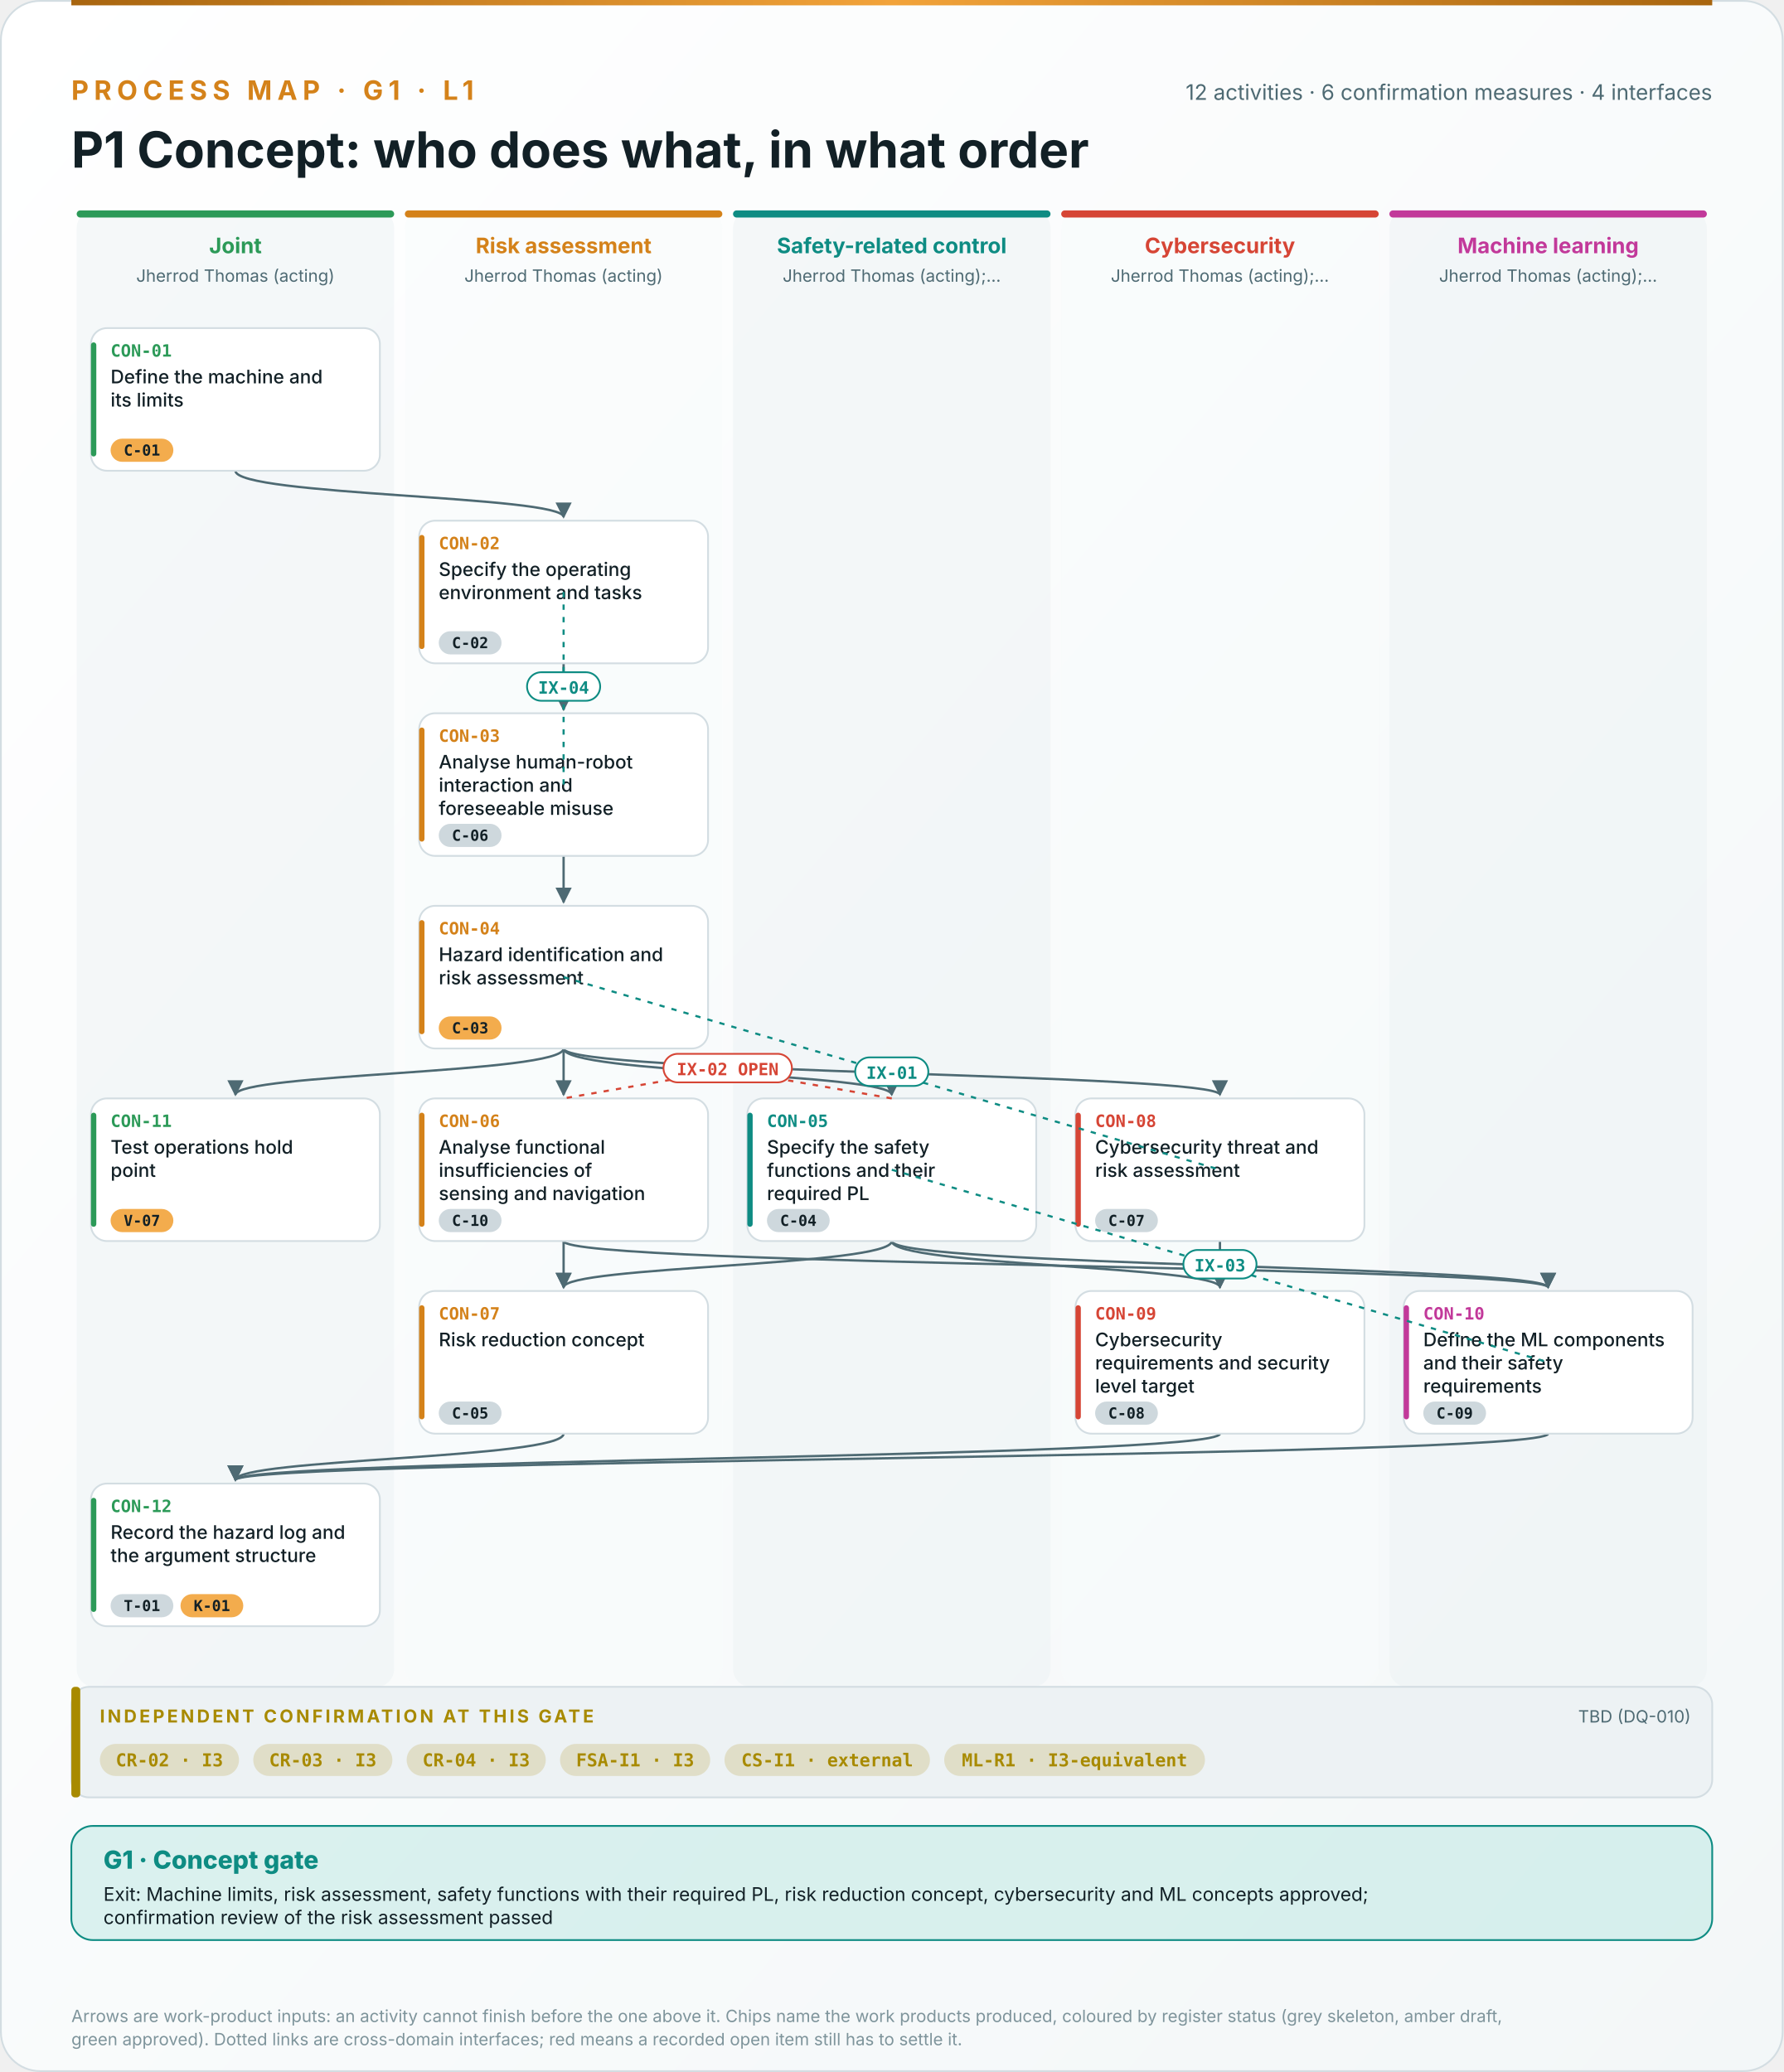
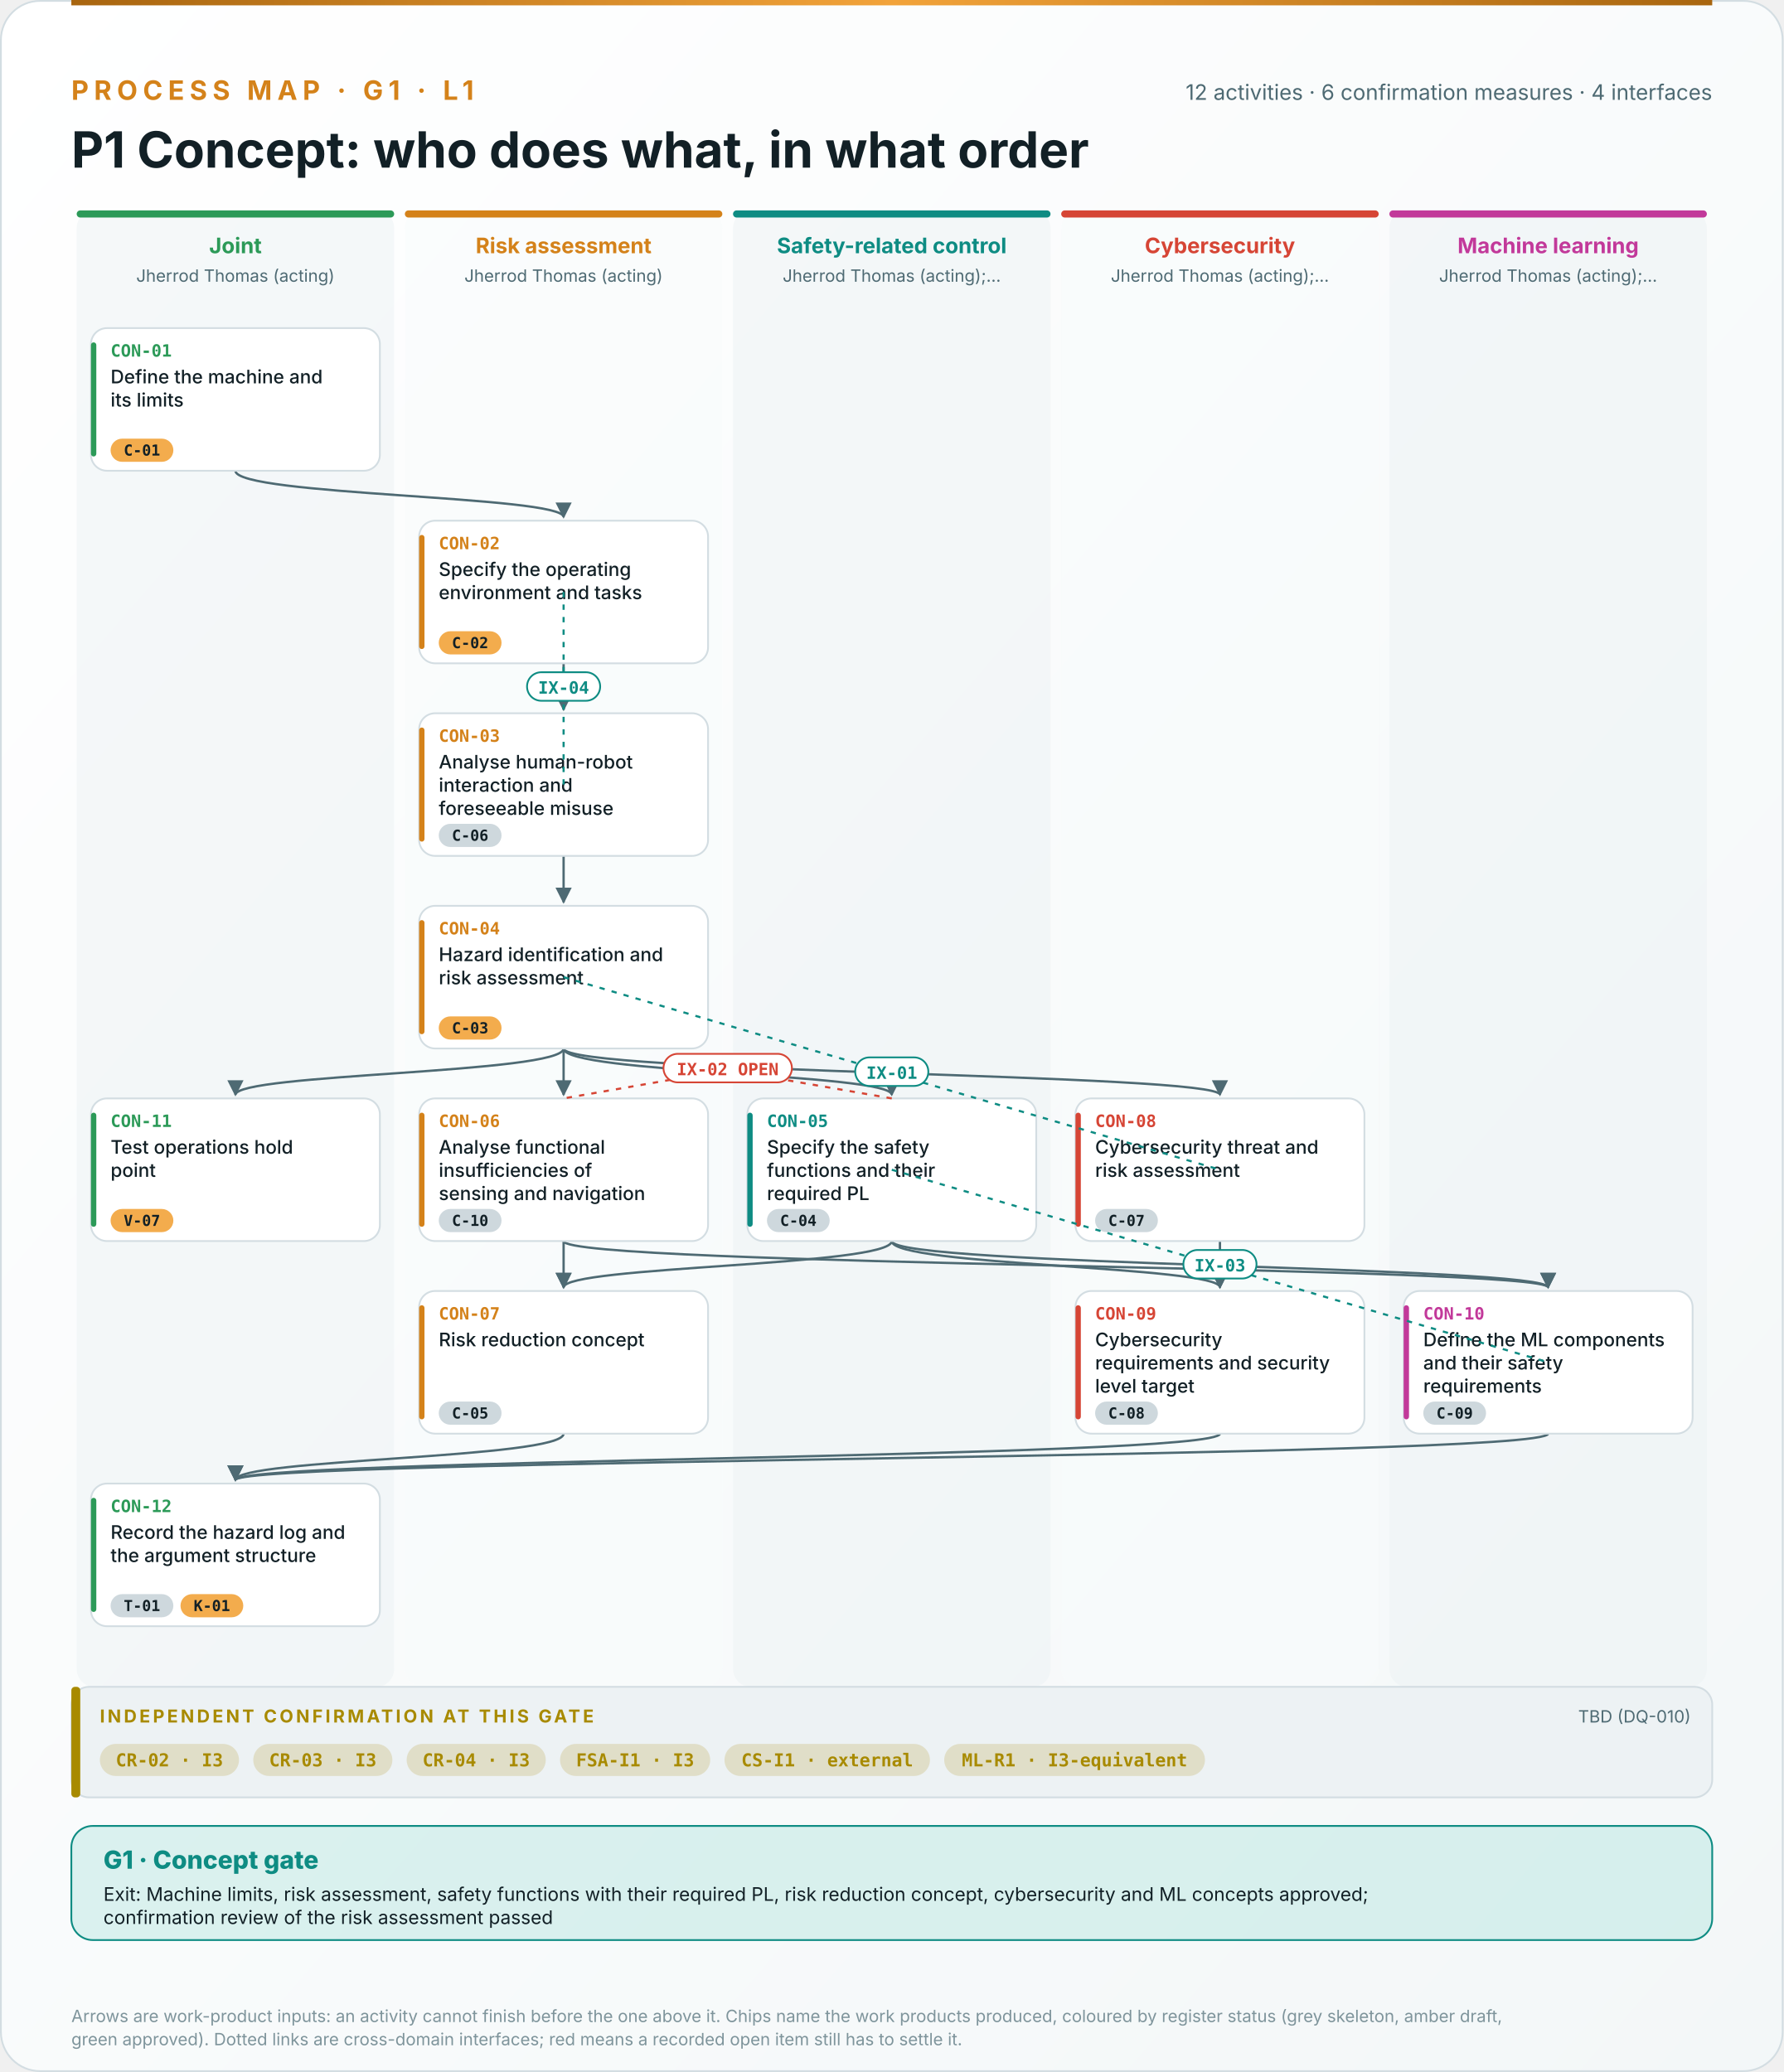
<svg xmlns="http://www.w3.org/2000/svg" width="1000" height="1162" viewBox="0 0 1000 1162" role="img" aria-labelledby="p1-t p1-d">
  <defs>
    <linearGradient id="p1-bg" x1="0" y1="0" x2="1" y2="1">
      <stop offset="0" stop-color="#FFFFFF" />
      <stop offset="1" stop-color="#F3F7F8" />
    </linearGradient>
    <linearGradient id="p1-amber" x1="0" y1="0" x2="1" y2="0">
      <stop offset="0" stop-color="#A8650F" />
      <stop offset="0.5" stop-color="#F2A33A" />
      <stop offset="1" stop-color="#A8650F" />
    </linearGradient>
    <marker id="p1-arrow" viewBox="0 0 10 10" refX="9" refY="5" markerWidth="7" markerHeight="7" orient="auto-start-reverse">
      <path d="M0,0 L10,5 L0,10 z" fill="#4E6A73" />
    </marker>
    <marker id="p1-arrow-amber" viewBox="0 0 10 10" refX="9" refY="5" markerWidth="7" markerHeight="7" orient="auto-start-reverse">
      <path d="M0,0 L10,5 L0,10 z" fill="#D4821A" />
    </marker>
  </defs>
  <rect x="0.5" y="0.5" width="999" height="1161" rx="22" fill="url(#p1-bg)" stroke="#D3DDE2" />
  <rect x="40" y="0" width="920" height="3" fill="url(#p1-amber)" />
  <text x="40" y="56" font-family="Inter, 'Segoe UI', 'Helvetica Neue', Helvetica, Arial, sans-serif" font-size="15" font-weight="700" fill="#D4821A" text-anchor="start" letter-spacing="3">PROCESS MAP · G1 · L1</text>
  <text x="40" y="94" font-family="Inter, 'Segoe UI', 'Helvetica Neue', Helvetica, Arial, sans-serif" font-size="28" font-weight="700" fill="#122026" text-anchor="start">P1 Concept: who does what, in what order</text>
  <text x="960" y="56" font-family="Inter, 'Segoe UI', 'Helvetica Neue', Helvetica, Arial, sans-serif" font-size="12" font-weight="400" fill="#4E6A73" text-anchor="end">12 activities · 6 confirmation measures · 4 interfaces</text>
  <rect x="43" y="118" width="178" height="828" rx="10" fill="#EDF2F4" fill-opacity="0.55" />
  <rect x="43" y="118" width="178" height="4" rx="2" fill="#2C9A58" />
  <text x="132" y="142" font-family="Inter, 'Segoe UI', 'Helvetica Neue', Helvetica, Arial, sans-serif" font-size="12" font-weight="700" fill="#2C9A58" text-anchor="middle">Joint</text>
  <text x="132" y="158" font-family="Inter, 'Segoe UI', 'Helvetica Neue', Helvetica, Arial, sans-serif" font-size="9.5" font-weight="400" fill="#4E6A73" text-anchor="middle">Jherrod Thomas (acting)</text>
  <rect x="227" y="118" width="178" height="828" rx="10" fill="#F7FAFB" fill-opacity="0.55" />
  <rect x="227" y="118" width="178" height="4" rx="2" fill="#D4821A" />
  <text x="316" y="142" font-family="Inter, 'Segoe UI', 'Helvetica Neue', Helvetica, Arial, sans-serif" font-size="12" font-weight="700" fill="#D4821A" text-anchor="middle">Risk assessment</text>
  <text x="316" y="158" font-family="Inter, 'Segoe UI', 'Helvetica Neue', Helvetica, Arial, sans-serif" font-size="9.5" font-weight="400" fill="#4E6A73" text-anchor="middle">Jherrod Thomas (acting)</text>
  <rect x="411" y="118" width="178" height="828" rx="10" fill="#EDF2F4" fill-opacity="0.55" />
  <rect x="411" y="118" width="178" height="4" rx="2" fill="#0E8C83" />
  <text x="500" y="142" font-family="Inter, 'Segoe UI', 'Helvetica Neue', Helvetica, Arial, sans-serif" font-size="12" font-weight="700" fill="#0E8C83" text-anchor="middle">Safety-related control</text>
  <text x="500" y="158" font-family="Inter, 'Segoe UI', 'Helvetica Neue', Helvetica, Arial, sans-serif" font-size="9.5" font-weight="400" fill="#4E6A73" text-anchor="middle">Jherrod Thomas (acting);…</text>
  <rect x="595" y="118" width="178" height="828" rx="10" fill="#F7FAFB" fill-opacity="0.55" />
  <rect x="595" y="118" width="178" height="4" rx="2" fill="#D64535" />
  <text x="684" y="142" font-family="Inter, 'Segoe UI', 'Helvetica Neue', Helvetica, Arial, sans-serif" font-size="12" font-weight="700" fill="#D64535" text-anchor="middle">Cybersecurity</text>
  <text x="684" y="158" font-family="Inter, 'Segoe UI', 'Helvetica Neue', Helvetica, Arial, sans-serif" font-size="9.5" font-weight="400" fill="#4E6A73" text-anchor="middle">Jherrod Thomas (acting);…</text>
  <rect x="779" y="118" width="178" height="828" rx="10" fill="#EDF2F4" fill-opacity="0.55" />
  <rect x="779" y="118" width="178" height="4" rx="2" fill="#C2399A" />
  <text x="868" y="142" font-family="Inter, 'Segoe UI', 'Helvetica Neue', Helvetica, Arial, sans-serif" font-size="12" font-weight="700" fill="#C2399A" text-anchor="middle">Machine learning</text>
  <text x="868" y="158" font-family="Inter, 'Segoe UI', 'Helvetica Neue', Helvetica, Arial, sans-serif" font-size="9.5" font-weight="400" fill="#4E6A73" text-anchor="middle">Jherrod Thomas (acting);…</text>
  <path d="M132.0,264.0 C132.0,278.0 316.0,278.0 316.0,290.0" fill="none" stroke="#4E6A73" stroke-width="1.3" marker-end="url(#p1-arrow)" />
  <path d="M316.0,372.0 L316.0,398.0" fill="none" stroke="#4E6A73" stroke-width="1.3" marker-end="url(#p1-arrow)" />
  <path d="M316.0,480.0 L316.0,506.0" fill="none" stroke="#4E6A73" stroke-width="1.3" marker-end="url(#p1-arrow)" />
  <path d="M316.0,588.0 C316.0,602.0 500.0,602.0 500.0,614.0" fill="none" stroke="#4E6A73" stroke-width="1.3" marker-end="url(#p1-arrow)" />
  <path d="M316.0,588.0 L316.0,614.0" fill="none" stroke="#4E6A73" stroke-width="1.3" marker-end="url(#p1-arrow)" />
  <path d="M500.0,696.0 C500.0,710.0 316.0,710.0 316.0,722.0" fill="none" stroke="#4E6A73" stroke-width="1.3" marker-end="url(#p1-arrow)" />
  <path d="M316.0,696.0 L316.0,722.0" fill="none" stroke="#4E6A73" stroke-width="1.3" marker-end="url(#p1-arrow)" />
  <path d="M316.0,588.0 C316.0,602.0 684.0,602.0 684.0,614.0" fill="none" stroke="#4E6A73" stroke-width="1.3" marker-end="url(#p1-arrow)" />
  <path d="M500.0,696.0 C500.0,710.0 684.0,710.0 684.0,722.0" fill="none" stroke="#4E6A73" stroke-width="1.3" marker-end="url(#p1-arrow)" />
  <path d="M684.0,696.0 L684.0,722.0" fill="none" stroke="#4E6A73" stroke-width="1.3" marker-end="url(#p1-arrow)" />
  <path d="M500.0,696.0 C500.0,710.0 868.0,710.0 868.0,722.0" fill="none" stroke="#4E6A73" stroke-width="1.3" marker-end="url(#p1-arrow)" />
  <path d="M316.0,696.0 C316.0,710.0 868.0,710.0 868.0,722.0" fill="none" stroke="#4E6A73" stroke-width="1.3" marker-end="url(#p1-arrow)" />
  <path d="M316.0,588.0 C316.0,602.0 132.0,602.0 132.0,614.0" fill="none" stroke="#4E6A73" stroke-width="1.3" marker-end="url(#p1-arrow)" />
  <path d="M316.0,804.0 C316.0,818.0 132.0,818.0 132.0,830.0" fill="none" stroke="#4E6A73" stroke-width="1.3" marker-end="url(#p1-arrow)" />
  <path d="M684.0,804.0 C684.0,818.0 132.0,818.0 132.0,830.0" fill="none" stroke="#4E6A73" stroke-width="1.3" marker-end="url(#p1-arrow)" />
  <path d="M868.0,804.0 C868.0,818.0 132.0,818.0 132.0,830.0" fill="none" stroke="#4E6A73" stroke-width="1.3" marker-end="url(#p1-arrow)" />
  <rect x="51" y="184" width="162" height="80" rx="9" fill="#FFFFFF" stroke="#D3DDE2" stroke-width="1" />
  <rect x="51" y="192" width="3" height="64" rx="1.5" fill="#2C9A58" />
  <text x="62" y="200" font-family="'JetBrains Mono', 'SFMono-Regular', Menlo, Consolas, monospace" font-size="9.5" font-weight="700" fill="#2C9A58" text-anchor="start">CON-01</text>
  <text x="62" y="215" font-family="Inter, 'Segoe UI', 'Helvetica Neue', Helvetica, Arial, sans-serif" font-size="10.5" font-weight="500" fill="#122026" text-anchor="start">Define the machine and</text>
  <text x="62" y="228" font-family="Inter, 'Segoe UI', 'Helvetica Neue', Helvetica, Arial, sans-serif" font-size="10.5" font-weight="500" fill="#122026" text-anchor="start">its limits</text>
  <rect x="62" y="246" width="35.2" height="13" rx="6.5" fill="#F2A33A" fill-opacity="0.9" />
  <text x="79.6" y="255.5" font-family="'JetBrains Mono', 'SFMono-Regular', Menlo, Consolas, monospace" font-size="8.5" font-weight="700" fill="#122026" text-anchor="middle">C-01</text>
  <rect x="235" y="292" width="162" height="80" rx="9" fill="#FFFFFF" stroke="#D3DDE2" stroke-width="1" />
  <rect x="235" y="300" width="3" height="64" rx="1.5" fill="#D4821A" />
  <text x="246" y="308" font-family="'JetBrains Mono', 'SFMono-Regular', Menlo, Consolas, monospace" font-size="9.5" font-weight="700" fill="#D4821A" text-anchor="start">CON-02</text>
  <text x="246" y="323" font-family="Inter, 'Segoe UI', 'Helvetica Neue', Helvetica, Arial, sans-serif" font-size="10.5" font-weight="500" fill="#122026" text-anchor="start">Specify the operating</text>
  <text x="246" y="336" font-family="Inter, 'Segoe UI', 'Helvetica Neue', Helvetica, Arial, sans-serif" font-size="10.5" font-weight="500" fill="#122026" text-anchor="start">environment and tasks</text>
-   <rect x="246" y="354" width="35.2" height="13" rx="6.5" fill="#C9D4D9" fill-opacity="0.9" />
+   <rect x="246" y="354" width="35.2" height="13" rx="6.5" fill="#F2A33A" fill-opacity="0.9" />
  <text x="263.6" y="363.5" font-family="'JetBrains Mono', 'SFMono-Regular', Menlo, Consolas, monospace" font-size="8.5" font-weight="700" fill="#122026" text-anchor="middle">C-02</text>
  <rect x="235" y="400" width="162" height="80" rx="9" fill="#FFFFFF" stroke="#D3DDE2" stroke-width="1" />
  <rect x="235" y="408" width="3" height="64" rx="1.5" fill="#D4821A" />
  <text x="246" y="416" font-family="'JetBrains Mono', 'SFMono-Regular', Menlo, Consolas, monospace" font-size="9.5" font-weight="700" fill="#D4821A" text-anchor="start">CON-03</text>
  <text x="246" y="431" font-family="Inter, 'Segoe UI', 'Helvetica Neue', Helvetica, Arial, sans-serif" font-size="10.5" font-weight="500" fill="#122026" text-anchor="start">Analyse human-robot</text>
  <text x="246" y="444" font-family="Inter, 'Segoe UI', 'Helvetica Neue', Helvetica, Arial, sans-serif" font-size="10.5" font-weight="500" fill="#122026" text-anchor="start">interaction and</text>
  <text x="246" y="457" font-family="Inter, 'Segoe UI', 'Helvetica Neue', Helvetica, Arial, sans-serif" font-size="10.5" font-weight="500" fill="#122026" text-anchor="start">foreseeable misuse</text>
  <rect x="246" y="462" width="35.2" height="13" rx="6.5" fill="#C9D4D9" fill-opacity="0.9" />
  <text x="263.6" y="471.5" font-family="'JetBrains Mono', 'SFMono-Regular', Menlo, Consolas, monospace" font-size="8.5" font-weight="700" fill="#122026" text-anchor="middle">C-06</text>
  <rect x="235" y="508" width="162" height="80" rx="9" fill="#FFFFFF" stroke="#D3DDE2" stroke-width="1" />
  <rect x="235" y="516" width="3" height="64" rx="1.5" fill="#D4821A" />
  <text x="246" y="524" font-family="'JetBrains Mono', 'SFMono-Regular', Menlo, Consolas, monospace" font-size="9.5" font-weight="700" fill="#D4821A" text-anchor="start">CON-04</text>
  <text x="246" y="539" font-family="Inter, 'Segoe UI', 'Helvetica Neue', Helvetica, Arial, sans-serif" font-size="10.5" font-weight="500" fill="#122026" text-anchor="start">Hazard identification and</text>
  <text x="246" y="552" font-family="Inter, 'Segoe UI', 'Helvetica Neue', Helvetica, Arial, sans-serif" font-size="10.5" font-weight="500" fill="#122026" text-anchor="start">risk assessment</text>
  <rect x="246" y="570" width="35.2" height="13" rx="6.5" fill="#F2A33A" fill-opacity="0.9" />
  <text x="263.6" y="579.5" font-family="'JetBrains Mono', 'SFMono-Regular', Menlo, Consolas, monospace" font-size="8.5" font-weight="700" fill="#122026" text-anchor="middle">C-03</text>
  <rect x="419" y="616" width="162" height="80" rx="9" fill="#FFFFFF" stroke="#D3DDE2" stroke-width="1" />
  <rect x="419" y="624" width="3" height="64" rx="1.5" fill="#0E8C83" />
  <text x="430" y="632" font-family="'JetBrains Mono', 'SFMono-Regular', Menlo, Consolas, monospace" font-size="9.5" font-weight="700" fill="#0E8C83" text-anchor="start">CON-05</text>
  <text x="430" y="647" font-family="Inter, 'Segoe UI', 'Helvetica Neue', Helvetica, Arial, sans-serif" font-size="10.5" font-weight="500" fill="#122026" text-anchor="start">Specify the safety</text>
  <text x="430" y="660" font-family="Inter, 'Segoe UI', 'Helvetica Neue', Helvetica, Arial, sans-serif" font-size="10.5" font-weight="500" fill="#122026" text-anchor="start">functions and their</text>
  <text x="430" y="673" font-family="Inter, 'Segoe UI', 'Helvetica Neue', Helvetica, Arial, sans-serif" font-size="10.5" font-weight="500" fill="#122026" text-anchor="start">required PL</text>
  <rect x="430" y="678" width="35.2" height="13" rx="6.5" fill="#C9D4D9" fill-opacity="0.9" />
  <text x="447.6" y="687.5" font-family="'JetBrains Mono', 'SFMono-Regular', Menlo, Consolas, monospace" font-size="8.5" font-weight="700" fill="#122026" text-anchor="middle">C-04</text>
  <rect x="235" y="616" width="162" height="80" rx="9" fill="#FFFFFF" stroke="#D3DDE2" stroke-width="1" />
  <rect x="235" y="624" width="3" height="64" rx="1.5" fill="#D4821A" />
  <text x="246" y="632" font-family="'JetBrains Mono', 'SFMono-Regular', Menlo, Consolas, monospace" font-size="9.5" font-weight="700" fill="#D4821A" text-anchor="start">CON-06</text>
  <text x="246" y="647" font-family="Inter, 'Segoe UI', 'Helvetica Neue', Helvetica, Arial, sans-serif" font-size="10.5" font-weight="500" fill="#122026" text-anchor="start">Analyse functional</text>
  <text x="246" y="660" font-family="Inter, 'Segoe UI', 'Helvetica Neue', Helvetica, Arial, sans-serif" font-size="10.5" font-weight="500" fill="#122026" text-anchor="start">insufficiencies of</text>
  <text x="246" y="673" font-family="Inter, 'Segoe UI', 'Helvetica Neue', Helvetica, Arial, sans-serif" font-size="10.5" font-weight="500" fill="#122026" text-anchor="start">sensing and navigation</text>
  <rect x="246" y="678" width="35.2" height="13" rx="6.5" fill="#C9D4D9" fill-opacity="0.9" />
  <text x="263.6" y="687.5" font-family="'JetBrains Mono', 'SFMono-Regular', Menlo, Consolas, monospace" font-size="8.5" font-weight="700" fill="#122026" text-anchor="middle">C-10</text>
  <rect x="235" y="724" width="162" height="80" rx="9" fill="#FFFFFF" stroke="#D3DDE2" stroke-width="1" />
  <rect x="235" y="732" width="3" height="64" rx="1.5" fill="#D4821A" />
  <text x="246" y="740" font-family="'JetBrains Mono', 'SFMono-Regular', Menlo, Consolas, monospace" font-size="9.5" font-weight="700" fill="#D4821A" text-anchor="start">CON-07</text>
  <text x="246" y="755" font-family="Inter, 'Segoe UI', 'Helvetica Neue', Helvetica, Arial, sans-serif" font-size="10.5" font-weight="500" fill="#122026" text-anchor="start">Risk reduction concept</text>
  <rect x="246" y="786" width="35.2" height="13" rx="6.5" fill="#C9D4D9" fill-opacity="0.9" />
  <text x="263.6" y="795.5" font-family="'JetBrains Mono', 'SFMono-Regular', Menlo, Consolas, monospace" font-size="8.5" font-weight="700" fill="#122026" text-anchor="middle">C-05</text>
  <rect x="603" y="616" width="162" height="80" rx="9" fill="#FFFFFF" stroke="#D3DDE2" stroke-width="1" />
  <rect x="603" y="624" width="3" height="64" rx="1.5" fill="#D64535" />
  <text x="614" y="632" font-family="'JetBrains Mono', 'SFMono-Regular', Menlo, Consolas, monospace" font-size="9.5" font-weight="700" fill="#D64535" text-anchor="start">CON-08</text>
  <text x="614" y="647" font-family="Inter, 'Segoe UI', 'Helvetica Neue', Helvetica, Arial, sans-serif" font-size="10.5" font-weight="500" fill="#122026" text-anchor="start">Cybersecurity threat and</text>
  <text x="614" y="660" font-family="Inter, 'Segoe UI', 'Helvetica Neue', Helvetica, Arial, sans-serif" font-size="10.5" font-weight="500" fill="#122026" text-anchor="start">risk assessment</text>
  <rect x="614" y="678" width="35.2" height="13" rx="6.5" fill="#C9D4D9" fill-opacity="0.9" />
  <text x="631.6" y="687.5" font-family="'JetBrains Mono', 'SFMono-Regular', Menlo, Consolas, monospace" font-size="8.5" font-weight="700" fill="#122026" text-anchor="middle">C-07</text>
  <rect x="603" y="724" width="162" height="80" rx="9" fill="#FFFFFF" stroke="#D3DDE2" stroke-width="1" />
  <rect x="603" y="732" width="3" height="64" rx="1.5" fill="#D64535" />
  <text x="614" y="740" font-family="'JetBrains Mono', 'SFMono-Regular', Menlo, Consolas, monospace" font-size="9.5" font-weight="700" fill="#D64535" text-anchor="start">CON-09</text>
  <text x="614" y="755" font-family="Inter, 'Segoe UI', 'Helvetica Neue', Helvetica, Arial, sans-serif" font-size="10.5" font-weight="500" fill="#122026" text-anchor="start">Cybersecurity</text>
  <text x="614" y="768" font-family="Inter, 'Segoe UI', 'Helvetica Neue', Helvetica, Arial, sans-serif" font-size="10.5" font-weight="500" fill="#122026" text-anchor="start">requirements and security</text>
  <text x="614" y="781" font-family="Inter, 'Segoe UI', 'Helvetica Neue', Helvetica, Arial, sans-serif" font-size="10.5" font-weight="500" fill="#122026" text-anchor="start">level target</text>
  <rect x="614" y="786" width="35.2" height="13" rx="6.5" fill="#C9D4D9" fill-opacity="0.9" />
  <text x="631.6" y="795.5" font-family="'JetBrains Mono', 'SFMono-Regular', Menlo, Consolas, monospace" font-size="8.5" font-weight="700" fill="#122026" text-anchor="middle">C-08</text>
  <rect x="787" y="724" width="162" height="80" rx="9" fill="#FFFFFF" stroke="#D3DDE2" stroke-width="1" />
  <rect x="787" y="732" width="3" height="64" rx="1.5" fill="#C2399A" />
  <text x="798" y="740" font-family="'JetBrains Mono', 'SFMono-Regular', Menlo, Consolas, monospace" font-size="9.5" font-weight="700" fill="#C2399A" text-anchor="start">CON-10</text>
  <text x="798" y="755" font-family="Inter, 'Segoe UI', 'Helvetica Neue', Helvetica, Arial, sans-serif" font-size="10.5" font-weight="500" fill="#122026" text-anchor="start">Define the ML components</text>
  <text x="798" y="768" font-family="Inter, 'Segoe UI', 'Helvetica Neue', Helvetica, Arial, sans-serif" font-size="10.5" font-weight="500" fill="#122026" text-anchor="start">and their safety</text>
  <text x="798" y="781" font-family="Inter, 'Segoe UI', 'Helvetica Neue', Helvetica, Arial, sans-serif" font-size="10.5" font-weight="500" fill="#122026" text-anchor="start">requirements</text>
  <rect x="798" y="786" width="35.2" height="13" rx="6.5" fill="#C9D4D9" fill-opacity="0.9" />
  <text x="815.6" y="795.5" font-family="'JetBrains Mono', 'SFMono-Regular', Menlo, Consolas, monospace" font-size="8.5" font-weight="700" fill="#122026" text-anchor="middle">C-09</text>
  <rect x="51" y="616" width="162" height="80" rx="9" fill="#FFFFFF" stroke="#D3DDE2" stroke-width="1" />
  <rect x="51" y="624" width="3" height="64" rx="1.5" fill="#2C9A58" />
  <text x="62" y="632" font-family="'JetBrains Mono', 'SFMono-Regular', Menlo, Consolas, monospace" font-size="9.5" font-weight="700" fill="#2C9A58" text-anchor="start">CON-11</text>
  <text x="62" y="647" font-family="Inter, 'Segoe UI', 'Helvetica Neue', Helvetica, Arial, sans-serif" font-size="10.5" font-weight="500" fill="#122026" text-anchor="start">Test operations hold</text>
  <text x="62" y="660" font-family="Inter, 'Segoe UI', 'Helvetica Neue', Helvetica, Arial, sans-serif" font-size="10.5" font-weight="500" fill="#122026" text-anchor="start">point</text>
  <rect x="62" y="678" width="35.2" height="13" rx="6.5" fill="#F2A33A" fill-opacity="0.9" />
  <text x="79.6" y="687.5" font-family="'JetBrains Mono', 'SFMono-Regular', Menlo, Consolas, monospace" font-size="8.5" font-weight="700" fill="#122026" text-anchor="middle">V-07</text>
  <rect x="51" y="832" width="162" height="80" rx="9" fill="#FFFFFF" stroke="#D3DDE2" stroke-width="1" />
  <rect x="51" y="840" width="3" height="64" rx="1.5" fill="#2C9A58" />
  <text x="62" y="848" font-family="'JetBrains Mono', 'SFMono-Regular', Menlo, Consolas, monospace" font-size="9.5" font-weight="700" fill="#2C9A58" text-anchor="start">CON-12</text>
  <text x="62" y="863" font-family="Inter, 'Segoe UI', 'Helvetica Neue', Helvetica, Arial, sans-serif" font-size="10.5" font-weight="500" fill="#122026" text-anchor="start">Record the hazard log and</text>
  <text x="62" y="876" font-family="Inter, 'Segoe UI', 'Helvetica Neue', Helvetica, Arial, sans-serif" font-size="10.5" font-weight="500" fill="#122026" text-anchor="start">the argument structure</text>
  <rect x="62" y="894" width="35.2" height="13" rx="6.5" fill="#C9D4D9" fill-opacity="0.9" />
  <text x="79.6" y="903.5" font-family="'JetBrains Mono', 'SFMono-Regular', Menlo, Consolas, monospace" font-size="8.5" font-weight="700" fill="#122026" text-anchor="middle">T-01</text>
  <rect x="101.2" y="894" width="35.2" height="13" rx="6.5" fill="#F2A33A" fill-opacity="0.9" />
  <text x="118.8" y="903.5" font-family="'JetBrains Mono', 'SFMono-Regular', Menlo, Consolas, monospace" font-size="8.5" font-weight="700" fill="#122026" text-anchor="middle">K-01</text>
  <path d="M316.0,548.0 L684.0,656.0" fill="none" stroke="#0E8C83" stroke-width="1.2" stroke-dasharray="3 4" />
  <rect x="479.5" y="593" width="41" height="16" rx="8" fill="#FFFFFF" stroke="#0E8C83" stroke-width="1" />
  <text x="500" y="605" font-family="'JetBrains Mono', 'SFMono-Regular', Menlo, Consolas, monospace" font-size="9.5" font-weight="700" fill="#0E8C83" text-anchor="middle">IX-01</text>
  <path d="M500.0,616.0 L408.0,600.0 L316.0,616.0" fill="none" stroke="#D64535" stroke-width="1.2" stroke-dasharray="3 4" />
  <rect x="372" y="591" width="72" height="16" rx="8" fill="#FFFFFF" stroke="#D64535" stroke-width="1" />
  <text x="408" y="603" font-family="'JetBrains Mono', 'SFMono-Regular', Menlo, Consolas, monospace" font-size="9.5" font-weight="700" fill="#D64535" text-anchor="middle">IX-02 OPEN</text>
  <path d="M500.0,656.0 L868.0,764.0" fill="none" stroke="#0E8C83" stroke-width="1.2" stroke-dasharray="3 4" />
  <rect x="663.5" y="701" width="41" height="16" rx="8" fill="#FFFFFF" stroke="#0E8C83" stroke-width="1" />
  <text x="684" y="713" font-family="'JetBrains Mono', 'SFMono-Regular', Menlo, Consolas, monospace" font-size="9.5" font-weight="700" fill="#0E8C83" text-anchor="middle">IX-03</text>
  <path d="M316.0,332.0 L316.0,440.0" fill="none" stroke="#0E8C83" stroke-width="1.2" stroke-dasharray="3 4" />
  <rect x="295.5" y="377" width="41" height="16" rx="8" fill="#FFFFFF" stroke="#0E8C83" stroke-width="1" />
  <text x="316" y="389" font-family="'JetBrains Mono', 'SFMono-Regular', Menlo, Consolas, monospace" font-size="9.5" font-weight="700" fill="#0E8C83" text-anchor="middle">IX-04</text>
  <rect x="40" y="946" width="920" height="62" rx="10" fill="#EDF2F4" stroke="#D3DDE2" stroke-width="1" />
  <rect x="40" y="946" width="5" height="62" rx="2" fill="#A88A00" />
  <text x="56" y="966" font-family="Inter, 'Segoe UI', 'Helvetica Neue', Helvetica, Arial, sans-serif" font-size="10" font-weight="700" fill="#A88A00" text-anchor="start" letter-spacing="1.5">INDEPENDENT CONFIRMATION AT THIS GATE</text>
  <text x="948" y="966" font-family="Inter, 'Segoe UI', 'Helvetica Neue', Helvetica, Arial, sans-serif" font-size="9.5" font-weight="400" fill="#4E6A73" text-anchor="end">TBD (DQ-010)</text>
  <rect x="56" y="978" width="78" height="18" rx="9" fill="#A88A00" fill-opacity="0.18" />
  <text x="95" y="990.6" font-family="'JetBrains Mono', 'SFMono-Regular', Menlo, Consolas, monospace" font-size="10" font-weight="700" fill="#A88A00" text-anchor="middle">CR-02 · I3</text>
  <rect x="142" y="978" width="78" height="18" rx="9" fill="#A88A00" fill-opacity="0.18" />
  <text x="181" y="990.6" font-family="'JetBrains Mono', 'SFMono-Regular', Menlo, Consolas, monospace" font-size="10" font-weight="700" fill="#A88A00" text-anchor="middle">CR-03 · I3</text>
  <rect x="228" y="978" width="78" height="18" rx="9" fill="#A88A00" fill-opacity="0.18" />
  <text x="267" y="990.6" font-family="'JetBrains Mono', 'SFMono-Regular', Menlo, Consolas, monospace" font-size="10" font-weight="700" fill="#A88A00" text-anchor="middle">CR-04 · I3</text>
  <rect x="314" y="978" width="84.2" height="18" rx="9" fill="#A88A00" fill-opacity="0.18" />
  <text x="356.1" y="990.6" font-family="'JetBrains Mono', 'SFMono-Regular', Menlo, Consolas, monospace" font-size="10" font-weight="700" fill="#A88A00" text-anchor="middle">FSA-I1 · I3</text>
  <rect x="406.2" y="978" width="115.2" height="18" rx="9" fill="#A88A00" fill-opacity="0.18" />
  <text x="463.8" y="990.6" font-family="'JetBrains Mono', 'SFMono-Regular', Menlo, Consolas, monospace" font-size="10" font-weight="700" fill="#A88A00" text-anchor="middle">CS-I1 · external</text>
  <rect x="529.4" y="978" width="146.2" height="18" rx="9" fill="#A88A00" fill-opacity="0.18" />
  <text x="602.5" y="990.6" font-family="'JetBrains Mono', 'SFMono-Regular', Menlo, Consolas, monospace" font-size="10" font-weight="700" fill="#A88A00" text-anchor="middle">ML-R1 · I3-equivalent</text>
  <rect x="40" y="1024" width="920" height="64" rx="12" fill="#8FD8D1" fill-opacity="0.3" />
  <rect x="40" y="1024" width="920" height="64" rx="12" fill="none" stroke="#0E8C83" stroke-width="1" />
  <text x="58" y="1048" font-family="Inter, 'Segoe UI', 'Helvetica Neue', Helvetica, Arial, sans-serif" font-size="14" font-weight="800" fill="#0E8C83" text-anchor="start">G1 · Concept gate</text>
  <text x="58" y="1066" font-family="Inter, 'Segoe UI', 'Helvetica Neue', Helvetica, Arial, sans-serif" font-size="10.5" font-weight="400" fill="#122026" text-anchor="start">Exit: Machine limits, risk assessment, safety functions with their required PL, risk reduction concept, cybersecurity and ML concepts approved;</text>
  <text x="58" y="1079" font-family="Inter, 'Segoe UI', 'Helvetica Neue', Helvetica, Arial, sans-serif" font-size="10.5" font-weight="400" fill="#122026" text-anchor="start">confirmation review of the risk assessment passed</text>
  <text x="40" y="1134" font-family="Inter, 'Segoe UI', 'Helvetica Neue', Helvetica, Arial, sans-serif" font-size="9.5" font-weight="400" fill="#7E949B" text-anchor="start">Arrows are work-product inputs: an activity cannot finish before the one above it. Chips name the work products produced, coloured by register status (grey skeleton, amber draft,</text>
  <text x="40" y="1147" font-family="Inter, 'Segoe UI', 'Helvetica Neue', Helvetica, Arial, sans-serif" font-size="9.5" font-weight="400" fill="#7E949B" text-anchor="start">green approved). Dotted links are cross-domain interfaces; red means a recorded open item still has to settle it.</text>
</svg>
